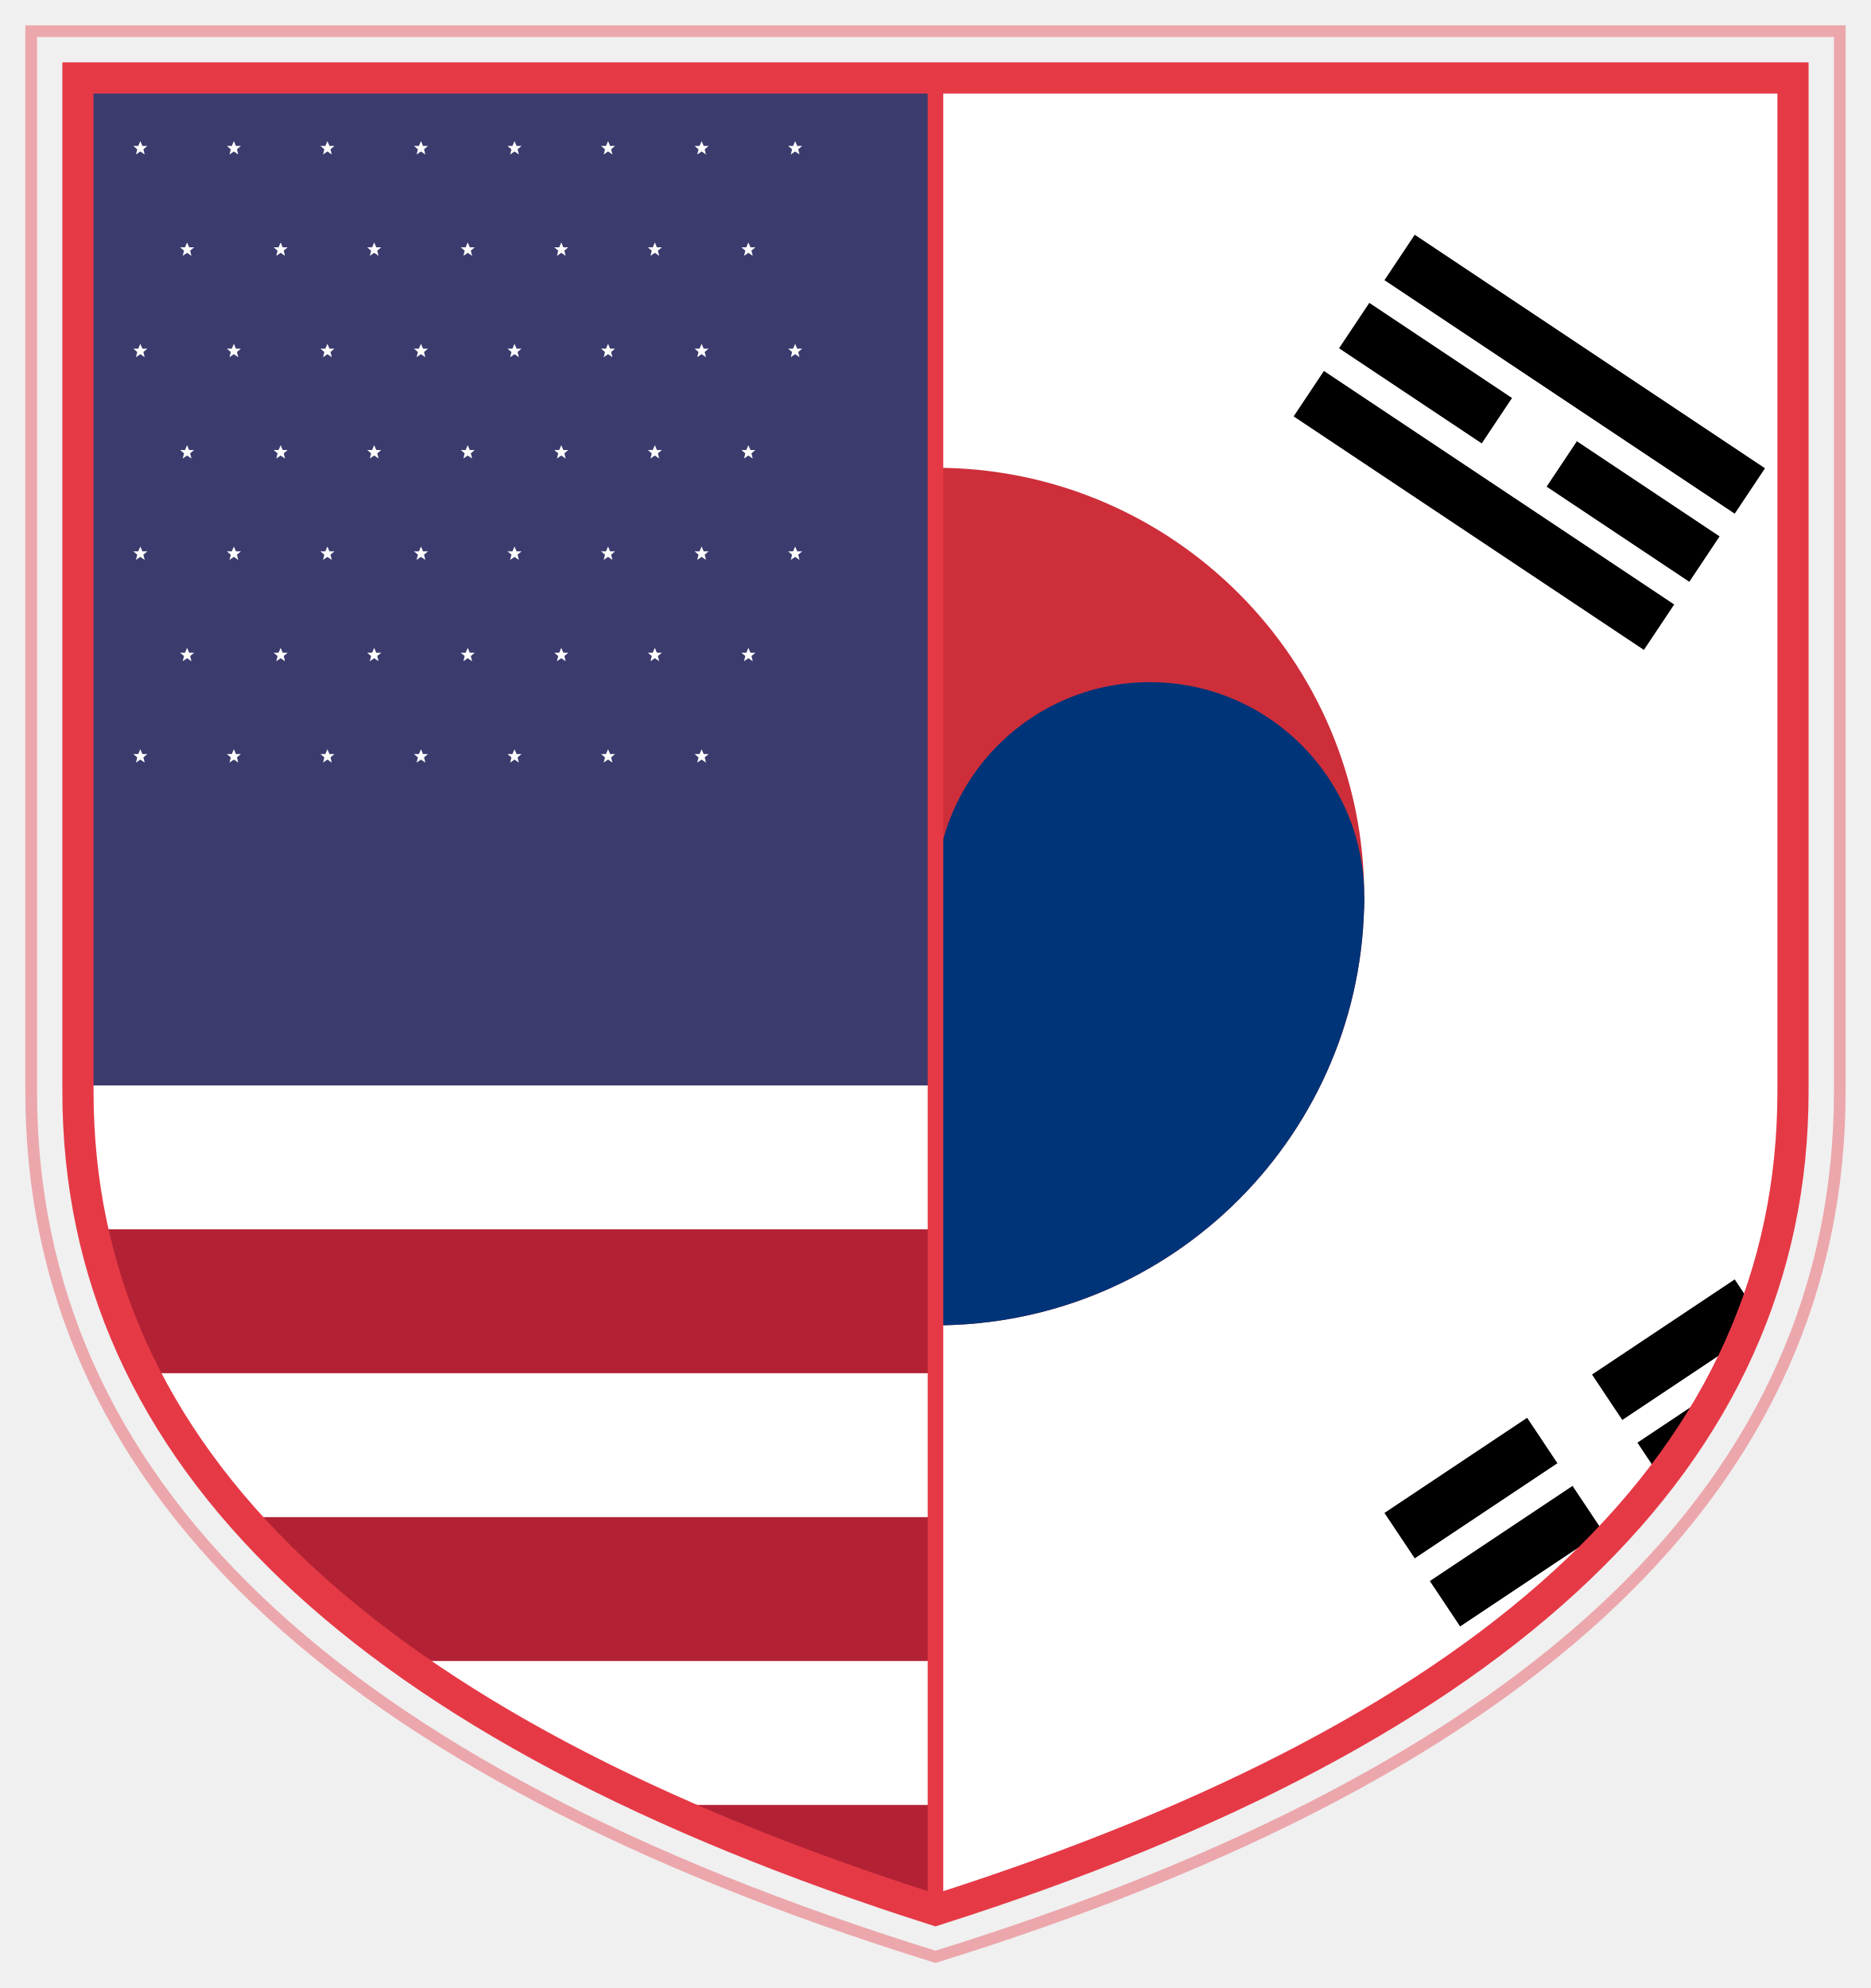
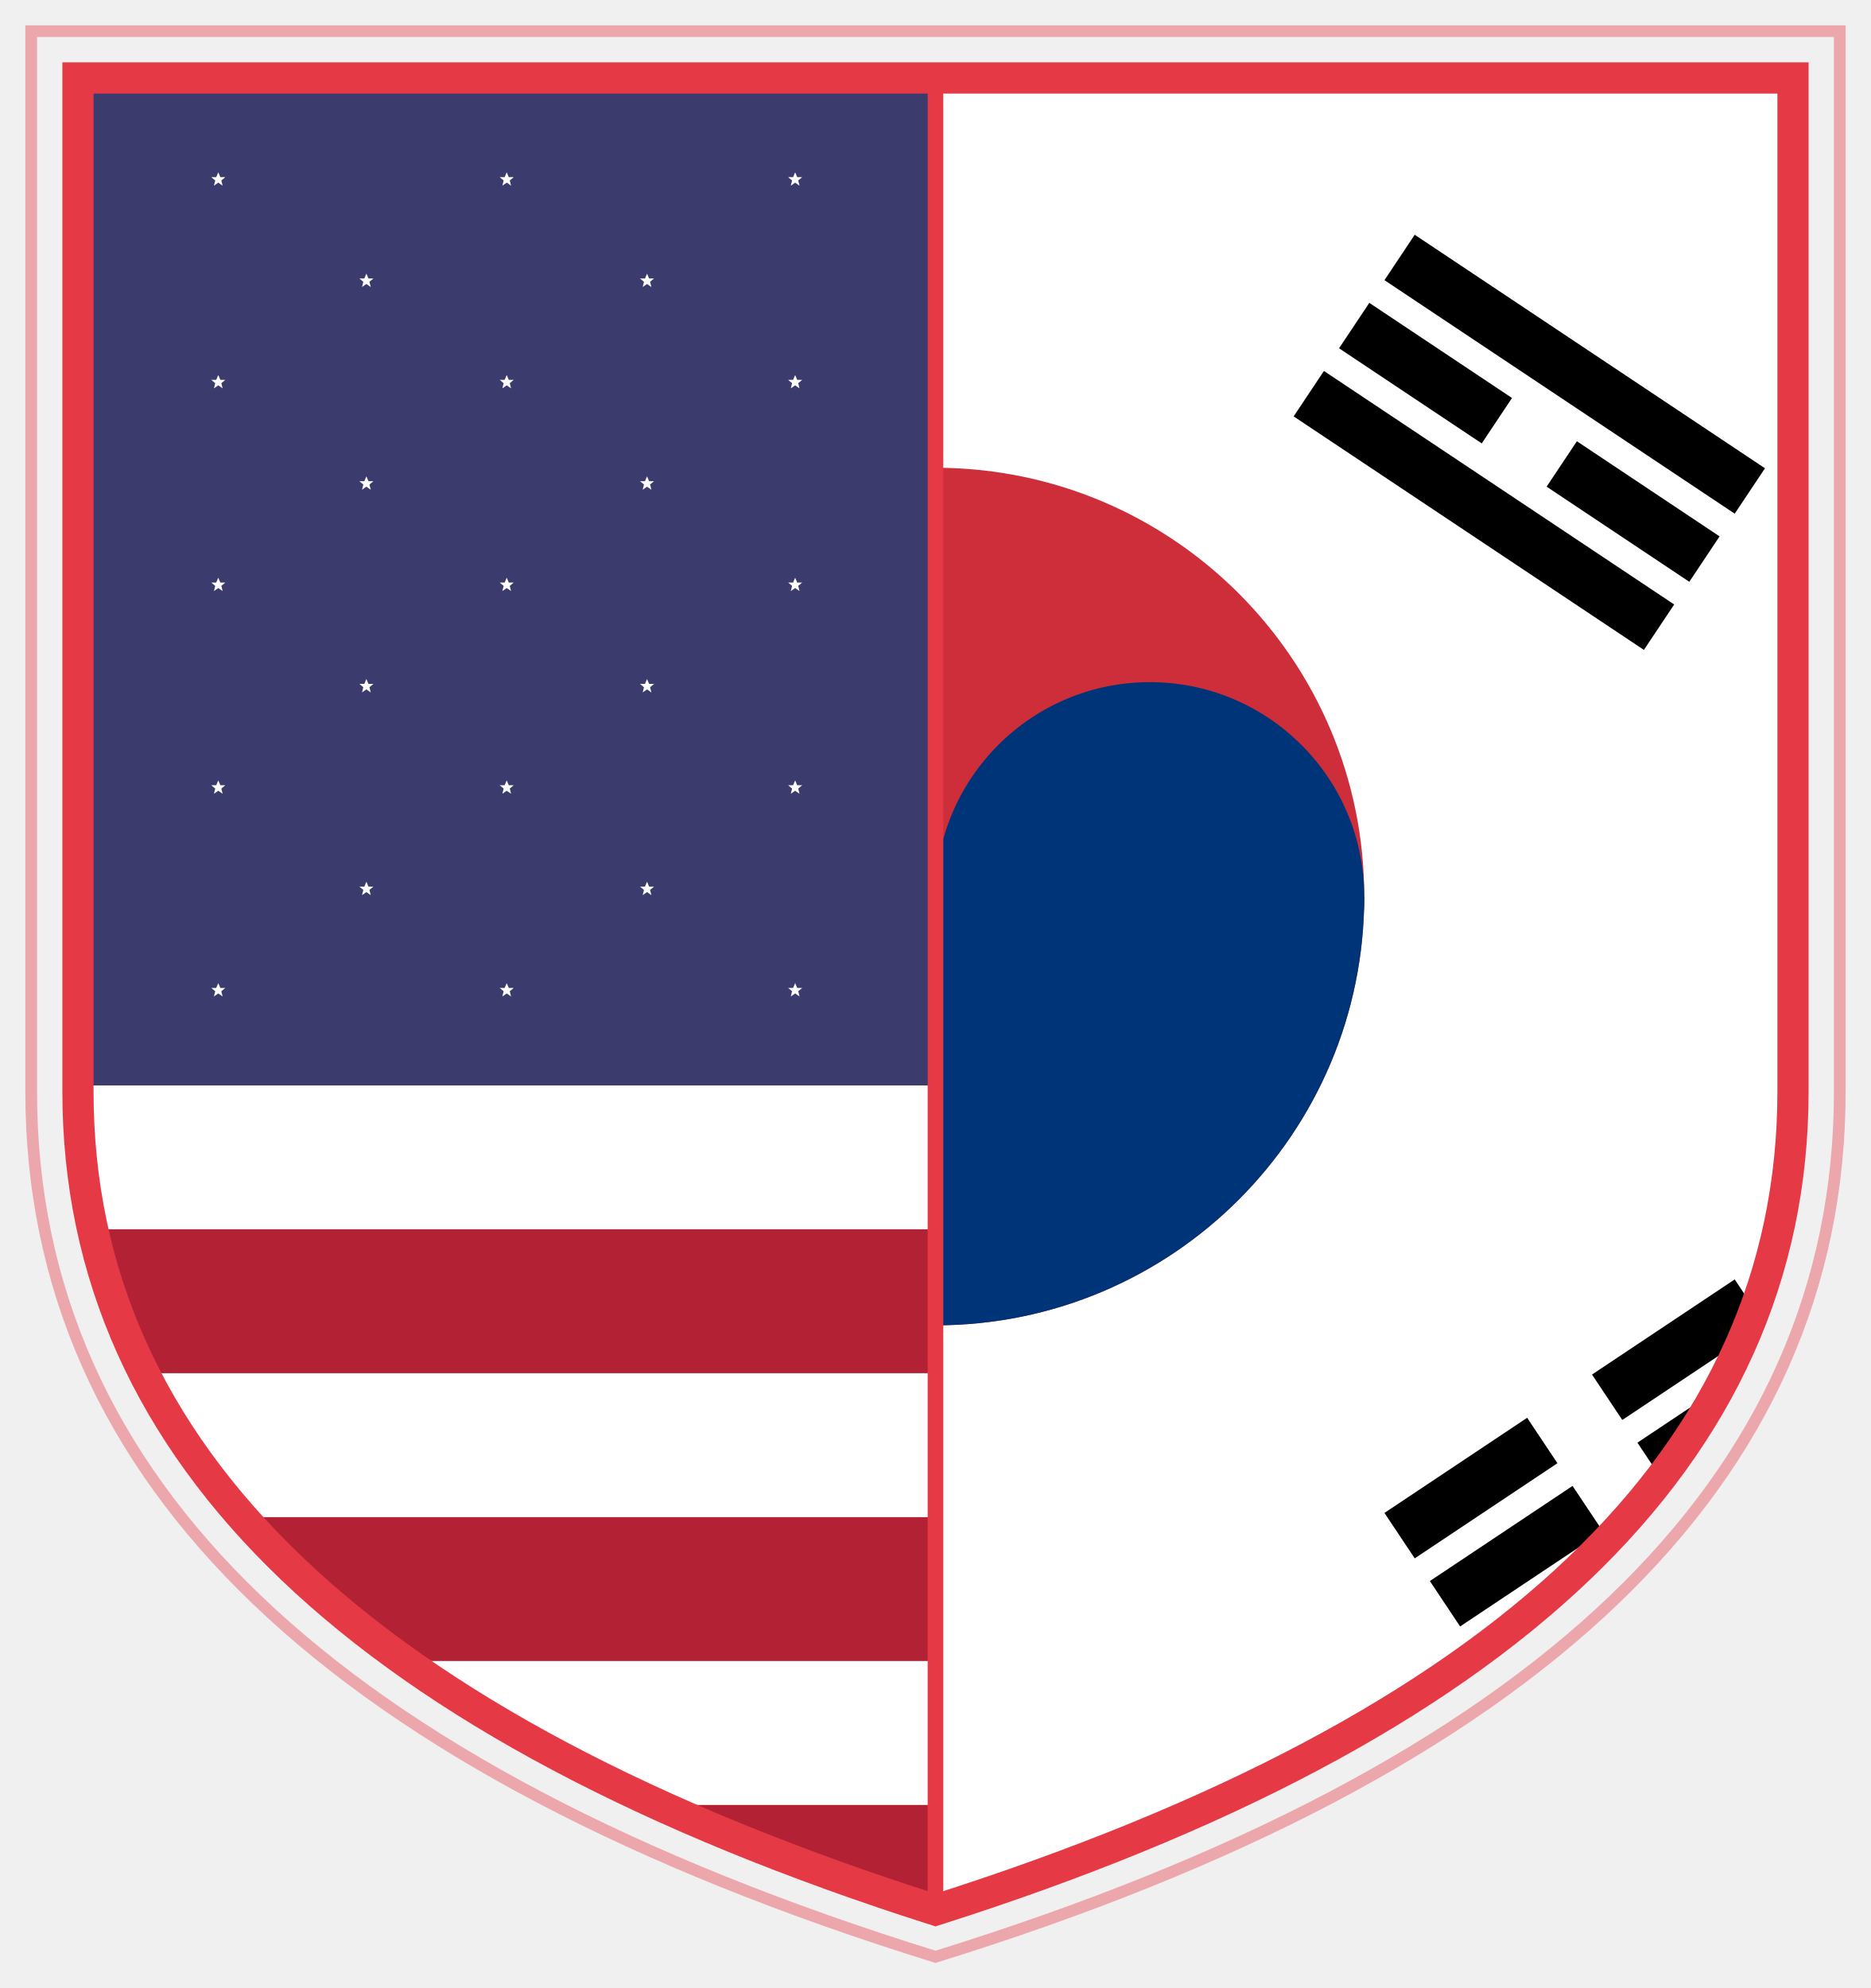
<svg xmlns="http://www.w3.org/2000/svg" viewBox="80 120 240 255">
  <defs>
    <symbol id="star5tr" viewBox="-10 -10 20 20" overflow="visible">
      <polygon points="0,-9 2.65,-2.78 9,-2.78 3.93,1.5 5.6,8.18 0,4.27 -5.6,8.18 -3.93,1.5 -9,-2.78 -2.65,-2.78" fill="#FFFFFF" />
    </symbol>
    <clipPath id="shieldClipTr">
      <path d="M 90,130 L 310,130 L 310,260 Q 310,330 200,365 Q 90,330 90,260 Z" />
    </clipPath>
    <clipPath id="rightHalfClipTr">
      <rect x="200" y="130" width="110" height="240" />
    </clipPath>
  </defs>
  <path d="M 84,124 L 316,124 L 316,260 Q 316,335 200,371 Q 84,335 84,260 Z" fill="none" stroke="#E63946" stroke-width="1.5" opacity="0.4" />
  <g clip-path="url(#shieldClipTr)">
    <rect x="90" y="130" width="110" height="240" fill="#FFFFFF" />
    <rect x="90" y="130" width="110" height="18.46" fill="#B22234" />
    <rect x="90" y="166.92" width="110" height="18.46" fill="#B22234" />
    <rect x="90" y="203.84" width="110" height="18.46" fill="#B22234" />
    <rect x="90" y="240.76" width="110" height="18.46" fill="#B22234" />
    <rect x="90" y="277.68" width="110" height="18.46" fill="#B22234" />
    <rect x="90" y="314.6" width="110" height="18.46" fill="#B22234" />
    <rect x="90" y="351.52" width="110" height="18.46" fill="#B22234" />
    <rect x="90" y="130" width="110" height="129.22" fill="#3C3B6E" />
-     <use href="#star5tr" x="97" y="138" width="2" height="2" />
-     <use href="#star5tr" x="109" y="138" width="2" height="2" />
-     <use href="#star5tr" x="121" y="138" width="2" height="2" />
-     <use href="#star5tr" x="133" y="138" width="2" height="2" />
-     <use href="#star5tr" x="145" y="138" width="2" height="2" />
-     <use href="#star5tr" x="157" y="138" width="2" height="2" />
-     <use href="#star5tr" x="169" y="138" width="2" height="2" />
-     <use href="#star5tr" x="181" y="138" width="2" height="2" />
-     <use href="#star5tr" x="103" y="151" width="2" height="2" />
-     <use href="#star5tr" x="115" y="151" width="2" height="2" />
-     <use href="#star5tr" x="127" y="151" width="2" height="2" />
-     <use href="#star5tr" x="139" y="151" width="2" height="2" />
-     <use href="#star5tr" x="151" y="151" width="2" height="2" />
-     <use href="#star5tr" x="163" y="151" width="2" height="2" />
-     <use href="#star5tr" x="175" y="151" width="2" height="2" />
-     <use href="#star5tr" x="97" y="164" width="2" height="2" />
-     <use href="#star5tr" x="109" y="164" width="2" height="2" />
-     <use href="#star5tr" x="121" y="164" width="2" height="2" />
-     <use href="#star5tr" x="133" y="164" width="2" height="2" />
-     <use href="#star5tr" x="145" y="164" width="2" height="2" />
-     <use href="#star5tr" x="157" y="164" width="2" height="2" />
-     <use href="#star5tr" x="169" y="164" width="2" height="2" />
-     <use href="#star5tr" x="181" y="164" width="2" height="2" />
-     <use href="#star5tr" x="103" y="177" width="2" height="2" />
-     <use href="#star5tr" x="115" y="177" width="2" height="2" />
-     <use href="#star5tr" x="127" y="177" width="2" height="2" />
-     <use href="#star5tr" x="139" y="177" width="2" height="2" />
-     <use href="#star5tr" x="151" y="177" width="2" height="2" />
-     <use href="#star5tr" x="163" y="177" width="2" height="2" />
-     <use href="#star5tr" x="175" y="177" width="2" height="2" />
-     <use href="#star5tr" x="97" y="190" width="2" height="2" />
-     <use href="#star5tr" x="109" y="190" width="2" height="2" />
-     <use href="#star5tr" x="121" y="190" width="2" height="2" />
-     <use href="#star5tr" x="133" y="190" width="2" height="2" />
-     <use href="#star5tr" x="145" y="190" width="2" height="2" />
-     <use href="#star5tr" x="157" y="190" width="2" height="2" />
-     <use href="#star5tr" x="169" y="190" width="2" height="2" />
-     <use href="#star5tr" x="181" y="190" width="2" height="2" />
-     <use href="#star5tr" x="103" y="203" width="2" height="2" />
-     <use href="#star5tr" x="115" y="203" width="2" height="2" />
-     <use href="#star5tr" x="127" y="203" width="2" height="2" />
-     <use href="#star5tr" x="139" y="203" width="2" height="2" />
-     <use href="#star5tr" x="151" y="203" width="2" height="2" />
-     <use href="#star5tr" x="163" y="203" width="2" height="2" />
-     <use href="#star5tr" x="175" y="203" width="2" height="2" />
-     <use href="#star5tr" x="97" y="216" width="2" height="2" />
-     <use href="#star5tr" x="109" y="216" width="2" height="2" />
-     <use href="#star5tr" x="121" y="216" width="2" height="2" />
-     <use href="#star5tr" x="133" y="216" width="2" height="2" />
-     <use href="#star5tr" x="145" y="216" width="2" height="2" />
-     <use href="#star5tr" x="157" y="216" width="2" height="2" />
-     <use href="#star5tr" x="169" y="216" width="2" height="2" />
+     <use href="#star5tr" x="107" y="142" width="2" height="2" />
+     <use href="#star5tr" x="144" y="142" width="2" height="2" />
+     <use href="#star5tr" x="181" y="142" width="2" height="2" />
+     <use href="#star5tr" x="126" y="155" width="2" height="2" />
+     <use href="#star5tr" x="162" y="155" width="2" height="2" />
+     <use href="#star5tr" x="107" y="168" width="2" height="2" />
+     <use href="#star5tr" x="144" y="168" width="2" height="2" />
+     <use href="#star5tr" x="181" y="168" width="2" height="2" />
+     <use href="#star5tr" x="126" y="181" width="2" height="2" />
+     <use href="#star5tr" x="162" y="181" width="2" height="2" />
+     <use href="#star5tr" x="107" y="194" width="2" height="2" />
+     <use href="#star5tr" x="144" y="194" width="2" height="2" />
+     <use href="#star5tr" x="181" y="194" width="2" height="2" />
+     <use href="#star5tr" x="126" y="207" width="2" height="2" />
+     <use href="#star5tr" x="162" y="207" width="2" height="2" />
+     <use href="#star5tr" x="107" y="220" width="2" height="2" />
+     <use href="#star5tr" x="144" y="220" width="2" height="2" />
+     <use href="#star5tr" x="181" y="220" width="2" height="2" />
+     <use href="#star5tr" x="126" y="233" width="2" height="2" />
+     <use href="#star5tr" x="162" y="233" width="2" height="2" />
+     <use href="#star5tr" x="107" y="246" width="2" height="2" />
+     <use href="#star5tr" x="144" y="246" width="2" height="2" />
+     <use href="#star5tr" x="181" y="246" width="2" height="2" />
    <rect x="200" y="130" width="110" height="240" fill="#FFFFFF" />
    <g clip-path="url(#rightHalfClipTr)">
      <circle cx="200" cy="235" r="55" fill="#CD2E3A" />
      <path d="M 145,235 A 55,55 0 0,0 255,235 Z" fill="#003478" />
      <circle cx="172.5" cy="235" r="27.5" fill="#CD2E3A" />
      <circle cx="227.5" cy="235" r="27.5" fill="#003478" />
      <g fill="#000000">
        <g transform="translate(118, 168) rotate(-33.69)">
          <rect x="-27" y="-3.5" width="54" height="7" />
          <rect x="-27" y="7" width="54" height="7" />
          <rect x="-27" y="17.5" width="54" height="7" />
        </g>
        <g transform="translate(282, 168) rotate(33.69)">
          <rect x="-27" y="-3.5" width="54" height="7" />
          <rect x="-27" y="7" width="22" height="7" />
          <rect x="5" y="7" width="22" height="7" />
          <rect x="-27" y="17.5" width="54" height="7" />
        </g>
        <g transform="translate(118, 302) rotate(33.69)">
          <rect x="-27" y="-3.5" width="22" height="7" />
          <rect x="5" y="-3.5" width="22" height="7" />
          <rect x="-27" y="7" width="54" height="7" />
          <rect x="-27" y="17.5" width="22" height="7" />
          <rect x="5" y="17.5" width="22" height="7" />
        </g>
        <g transform="translate(282, 302) rotate(-33.69)">
          <rect x="-27" y="-3.5" width="22" height="7" />
          <rect x="5" y="-3.5" width="22" height="7" />
          <rect x="-27" y="7" width="22" height="7" />
          <rect x="5" y="7" width="22" height="7" />
          <rect x="-27" y="17.5" width="22" height="7" />
          <rect x="5" y="17.5" width="22" height="7" />
        </g>
      </g>
    </g>
  </g>
  <path d="M 90,130 L 310,130 L 310,260 Q 310,330 200,365 Q 90,330 90,260 Z" fill="none" stroke="#E63946" stroke-width="4" />
  <line x1="200" y1="130" x2="200" y2="365" stroke="#E63946" stroke-width="2" />
</svg>
